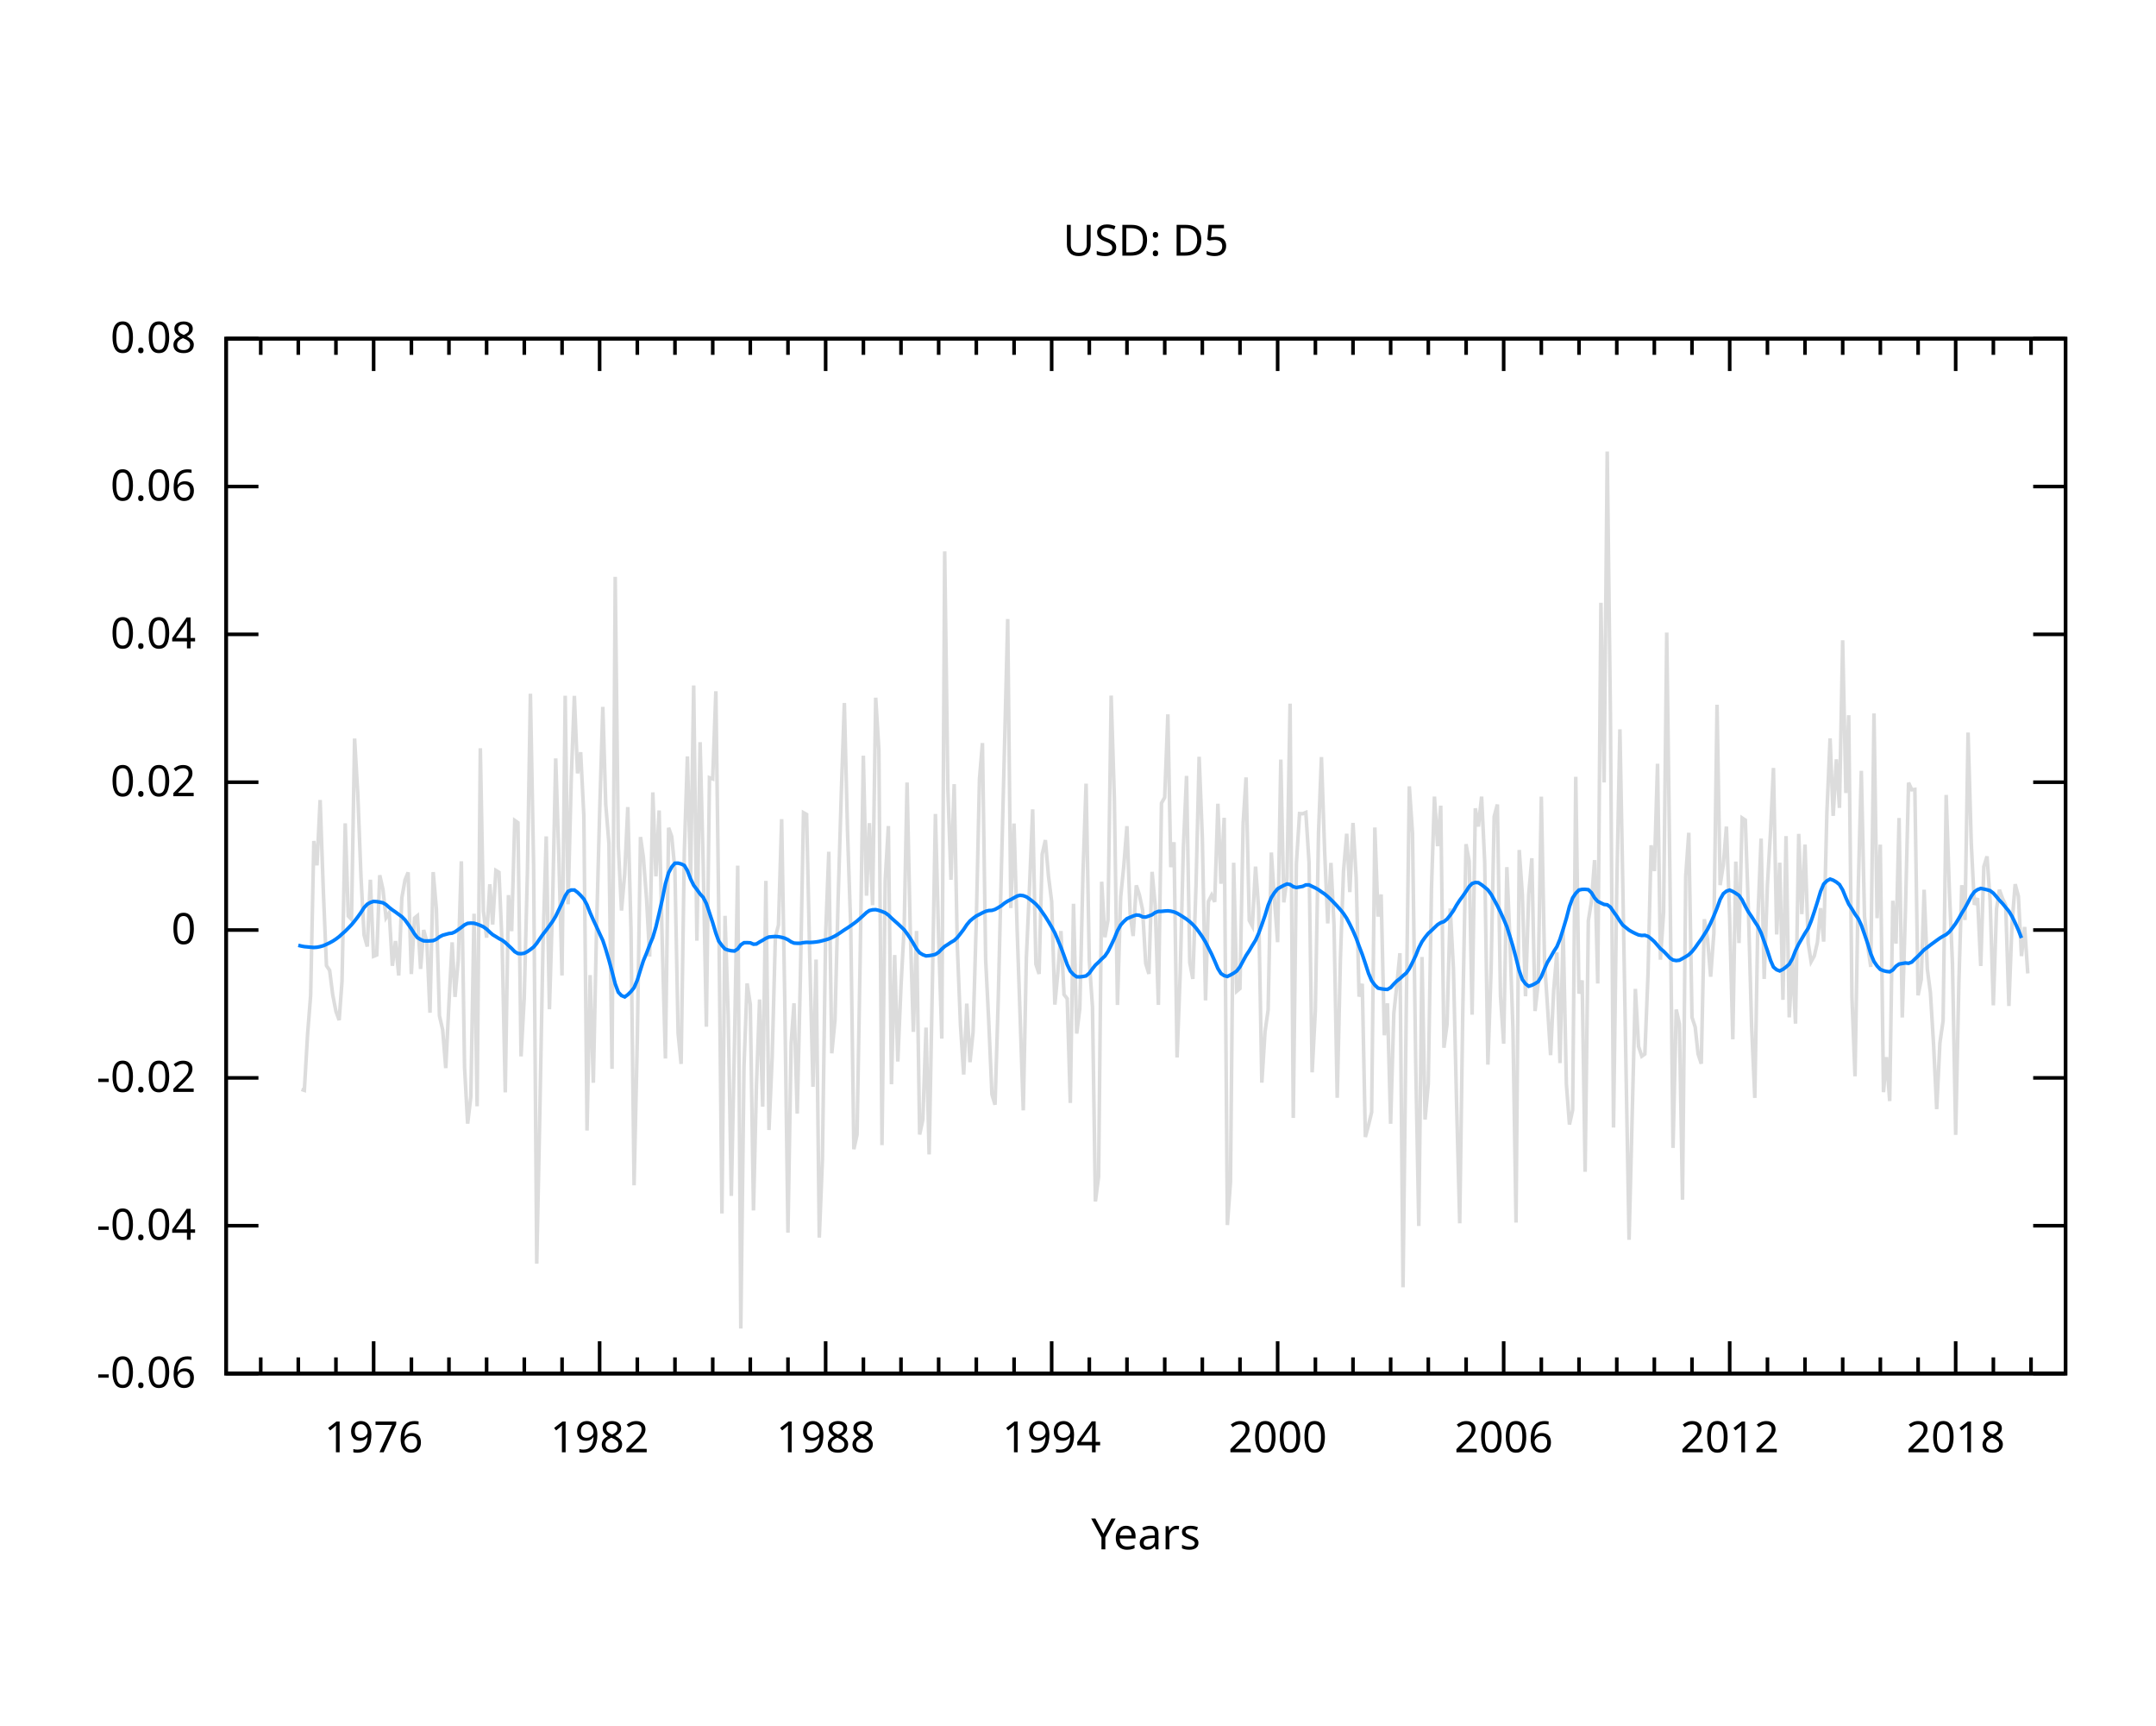
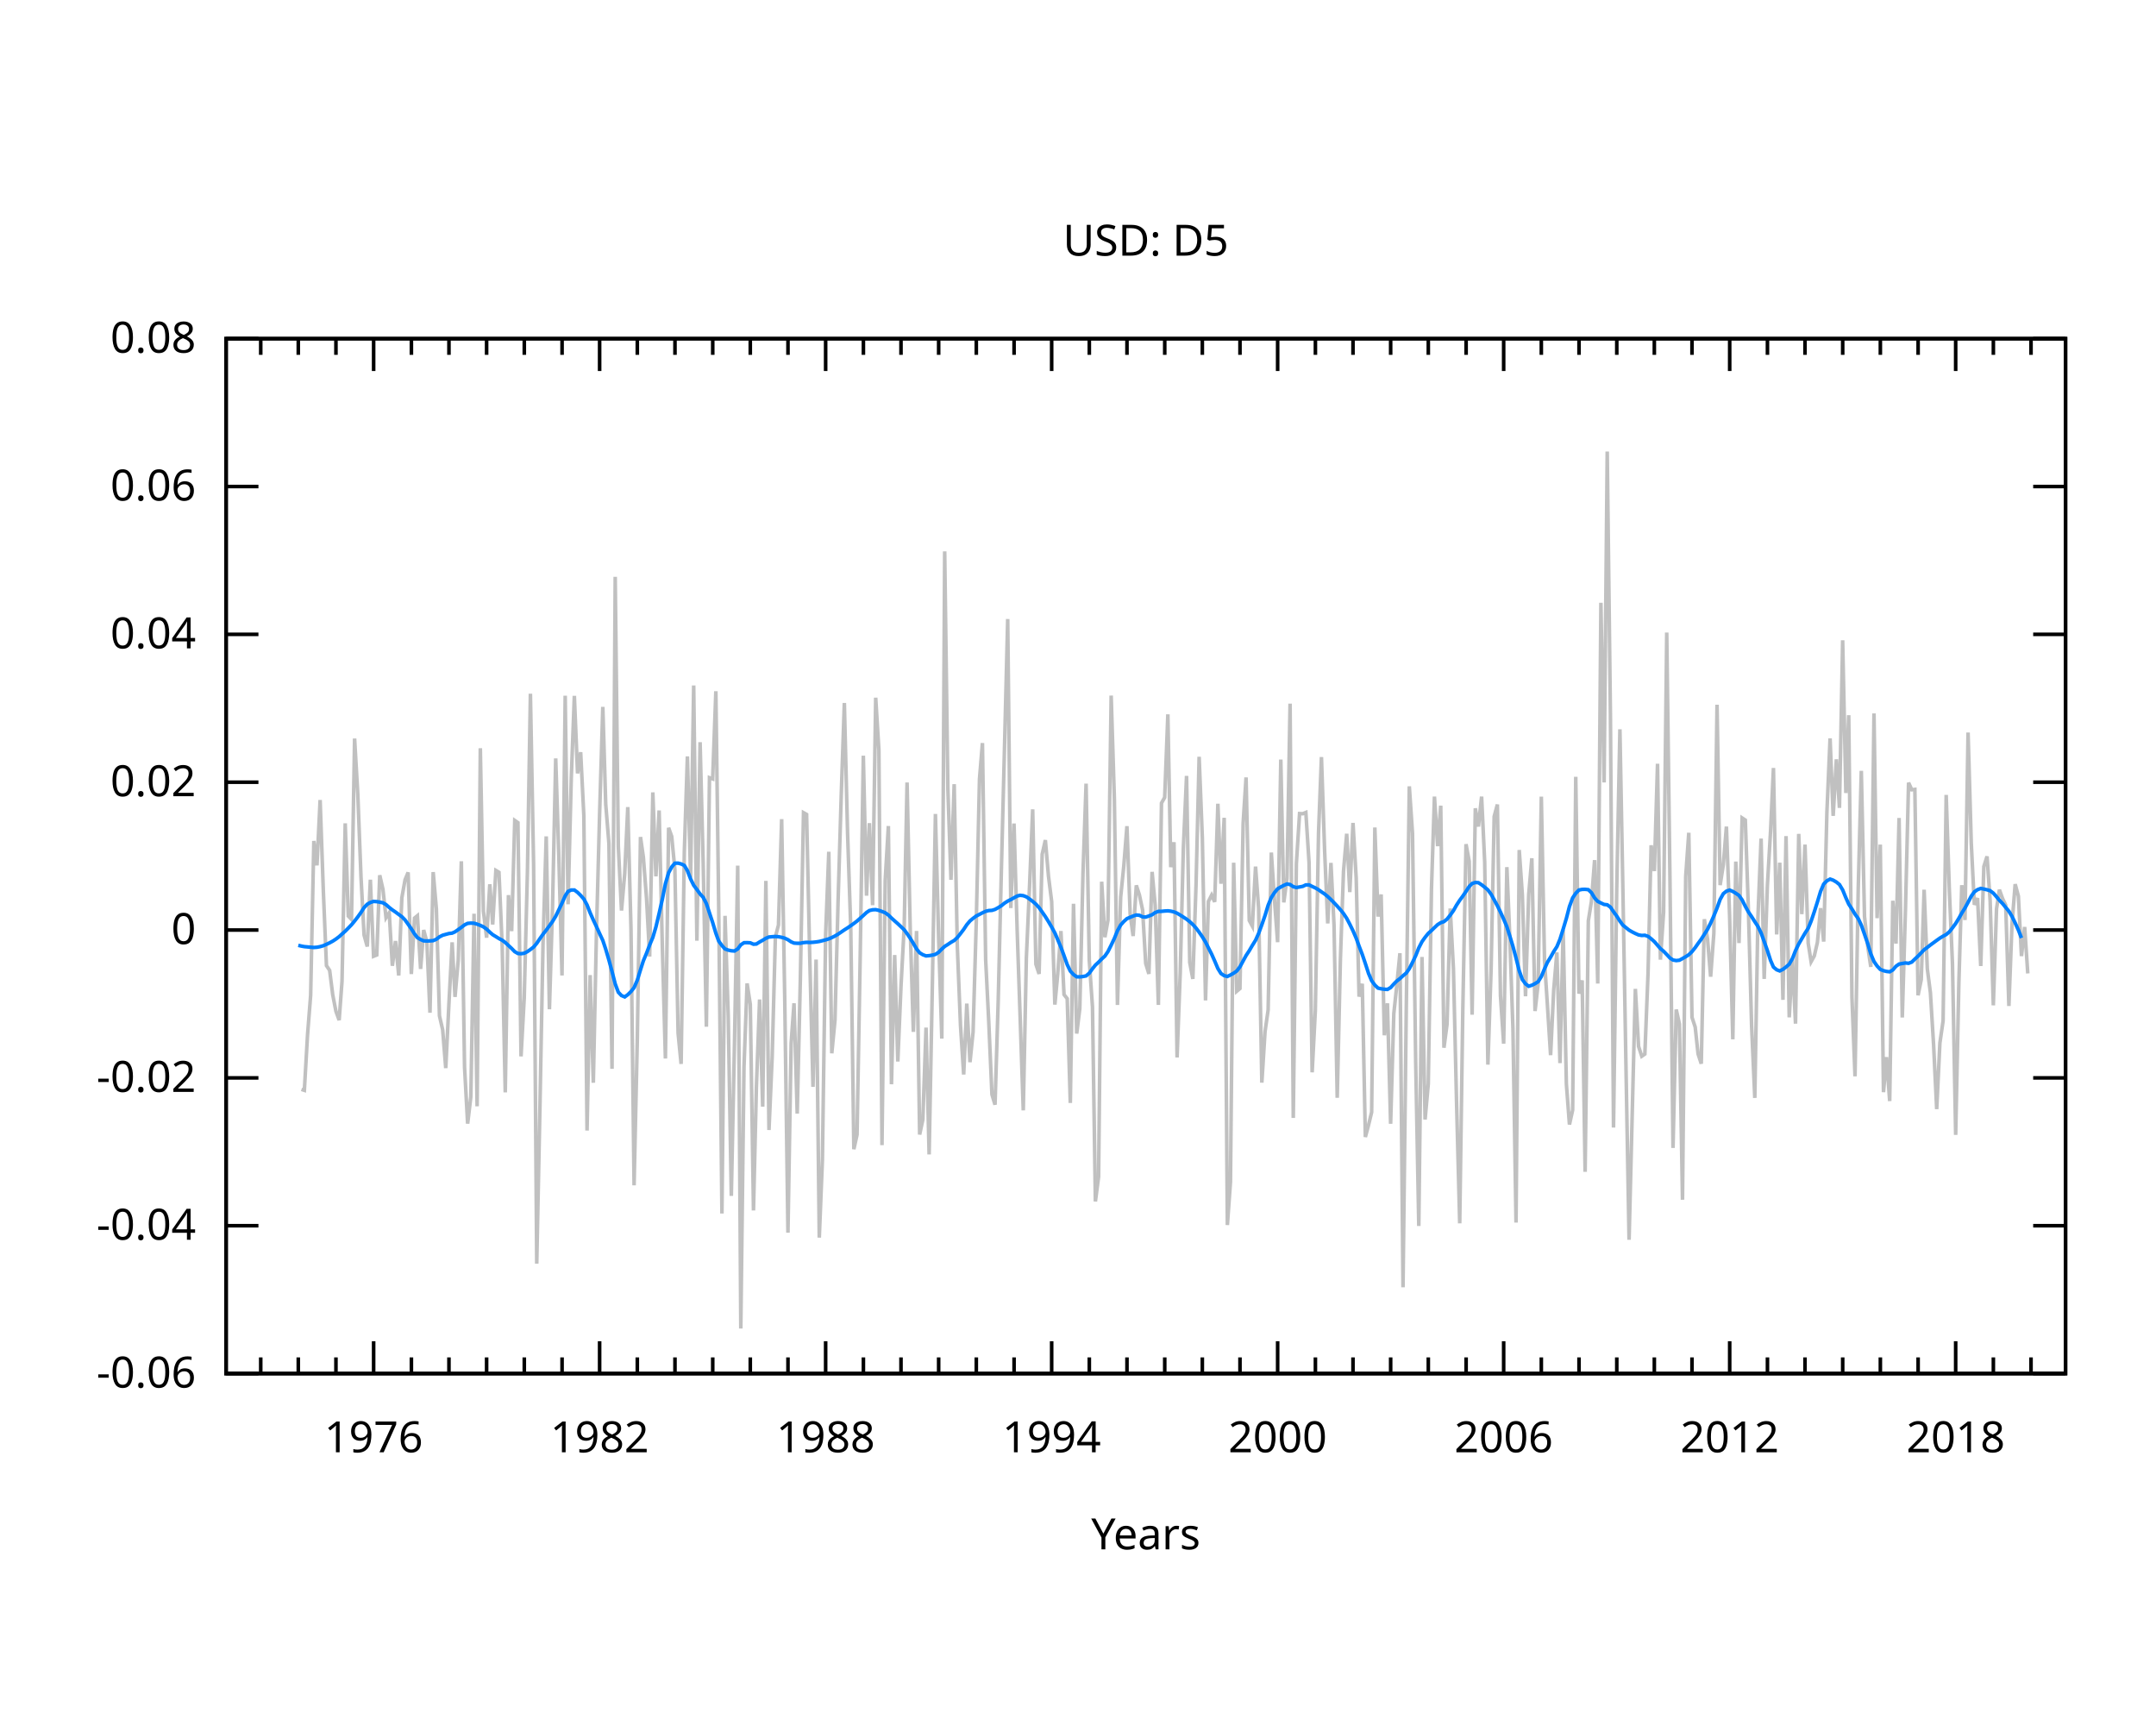
<svg xmlns="http://www.w3.org/2000/svg" xmlns:xlink="http://www.w3.org/1999/xlink" width="600" height="480" viewBox="0 0 600 480">
  <g id="gnuplot_canvas">
    <rect x="0" y="0" width="600" height="480" fill="none" />
    <defs>
      <circle id="gpDot" r="0.5" stroke-width="0.5" stroke="currentColor" />
      <path id="gpPt0" stroke-width="0.222" stroke="currentColor" d="M-1,0 h2 M0,-1 v2" />
      <path id="gpPt1" stroke-width="0.222" stroke="currentColor" d="M-1,-1 L1,1 M1,-1 L-1,1" />
      <path id="gpPt2" stroke-width="0.222" stroke="currentColor" d="M-1,0 L1,0 M0,-1 L0,1 M-1,-1 L1,1 M-1,1 L1,-1" />
      <rect id="gpPt3" stroke-width="0.222" stroke="currentColor" x="-1" y="-1" width="2" height="2" />
      <rect id="gpPt4" stroke-width="0.222" stroke="currentColor" fill="currentColor" x="-1" y="-1" width="2" height="2" />
      <circle id="gpPt5" stroke-width="0.222" stroke="currentColor" cx="0" cy="0" r="1" />
      <use xlink:href="#gpPt5" id="gpPt6" fill="currentColor" stroke="none" />
      <path id="gpPt7" stroke-width="0.222" stroke="currentColor" d="M0,-1.33 L-1.33,0.67 L1.33,0.67 z" />
      <use xlink:href="#gpPt7" id="gpPt8" fill="currentColor" stroke="none" />
      <use xlink:href="#gpPt7" id="gpPt9" stroke="currentColor" transform="rotate(180)" />
      <use xlink:href="#gpPt9" id="gpPt10" fill="currentColor" stroke="none" />
      <use xlink:href="#gpPt3" id="gpPt11" stroke="currentColor" transform="rotate(45)" />
      <use xlink:href="#gpPt11" id="gpPt12" fill="currentColor" stroke="none" />
      <path id="gpPt13" stroke-width="0.222" stroke="currentColor" d="M0,1.330 L1.265,0.411 L0.782,-1.067 L-0.782,-1.076 L-1.265,0.411 z" />
      <use xlink:href="#gpPt13" id="gpPt14" fill="currentColor" stroke="none" />
      <filter id="textbox" filterUnits="objectBoundingBox" x="0" y="0" height="1" width="1">
        <feFlood flood-color="white" flood-opacity="1" result="bgnd" />
        <feComposite in="SourceGraphic" in2="bgnd" operator="atop" />
      </filter>
      <filter id="greybox" filterUnits="objectBoundingBox" x="0" y="0" height="1" width="1">
        <feFlood flood-color="lightgrey" flood-opacity="1" result="grey" />
        <feComposite in="SourceGraphic" in2="grey" operator="atop" />
      </filter>
    </defs>
    <g fill="none" color="white" stroke="currentColor" stroke-width="1.00" stroke-linecap="butt" stroke-linejoin="miter">
</g>
    <g fill="none" color="black" stroke="currentColor" stroke-width="1.00" stroke-linecap="butt" stroke-linejoin="miter">
      <path stroke="black" d="M62.92,382.18 L71.92,382.18 M574.82,382.18 L565.82,382.18  " />
      <g transform="translate(54.53,386.08)" stroke="none" fill="black" font-family="cmr10" font-size="12.00" text-anchor="end">
        <text>
          <tspan font-family="cmr10">-0.06</tspan>
        </text>
      </g>
    </g>
    <g fill="none" color="black" stroke="currentColor" stroke-width="1.00" stroke-linecap="butt" stroke-linejoin="miter">
      <path stroke="black" d="M62.92,341.04 L71.92,341.04 M574.82,341.04 L565.82,341.04  " />
      <g transform="translate(54.53,344.94)" stroke="none" fill="black" font-family="cmr10" font-size="12.00" text-anchor="end">
        <text>
          <tspan font-family="cmr10">-0.04</tspan>
        </text>
      </g>
    </g>
    <g fill="none" color="black" stroke="currentColor" stroke-width="1.00" stroke-linecap="butt" stroke-linejoin="miter">
      <path stroke="black" d="M62.92,299.91 L71.92,299.91 M574.82,299.91 L565.82,299.91  " />
      <g transform="translate(54.53,303.81)" stroke="none" fill="black" font-family="cmr10" font-size="12.00" text-anchor="end">
        <text>
          <tspan font-family="cmr10">-0.02</tspan>
        </text>
      </g>
    </g>
    <g fill="none" color="black" stroke="currentColor" stroke-width="1.00" stroke-linecap="butt" stroke-linejoin="miter">
      <path stroke="black" d="M62.92,258.77 L71.92,258.77 M574.82,258.77 L565.82,258.77  " />
      <g transform="translate(54.53,262.67)" stroke="none" fill="black" font-family="cmr10" font-size="12.00" text-anchor="end">
        <text>
          <tspan font-family="cmr10"> 0</tspan>
        </text>
      </g>
    </g>
    <g fill="none" color="black" stroke="currentColor" stroke-width="1.00" stroke-linecap="butt" stroke-linejoin="miter">
      <path stroke="black" d="M62.92,217.64 L71.92,217.64 M574.82,217.64 L565.82,217.64  " />
      <g transform="translate(54.53,221.54)" stroke="none" fill="black" font-family="cmr10" font-size="12.00" text-anchor="end">
        <text>
          <tspan font-family="cmr10"> 0.02</tspan>
        </text>
      </g>
    </g>
    <g fill="none" color="black" stroke="currentColor" stroke-width="1.00" stroke-linecap="butt" stroke-linejoin="miter">
      <path stroke="black" d="M62.92,176.50 L71.92,176.50 M574.82,176.50 L565.82,176.50  " />
      <g transform="translate(54.53,180.40)" stroke="none" fill="black" font-family="cmr10" font-size="12.00" text-anchor="end">
        <text>
          <tspan font-family="cmr10"> 0.04</tspan>
        </text>
      </g>
    </g>
    <g fill="none" color="black" stroke="currentColor" stroke-width="1.00" stroke-linecap="butt" stroke-linejoin="miter">
      <path stroke="black" d="M62.92,135.37 L71.92,135.37 M574.82,135.37 L565.82,135.37  " />
      <g transform="translate(54.53,139.27)" stroke="none" fill="black" font-family="cmr10" font-size="12.00" text-anchor="end">
        <text>
          <tspan font-family="cmr10"> 0.06</tspan>
        </text>
      </g>
    </g>
    <g fill="none" color="black" stroke="currentColor" stroke-width="1.00" stroke-linecap="butt" stroke-linejoin="miter">
      <path stroke="black" d="M62.92,94.23 L71.92,94.23 M574.82,94.23 L565.82,94.23  " />
      <g transform="translate(54.53,98.13)" stroke="none" fill="black" font-family="cmr10" font-size="12.00" text-anchor="end">
        <text>
          <tspan font-family="cmr10"> 0.08</tspan>
        </text>
      </g>
    </g>
    <g fill="none" color="black" stroke="currentColor" stroke-width="1.00" stroke-linecap="butt" stroke-linejoin="miter">
      <path stroke="black" d="M72.56,382.18 L72.56,377.68 M72.56,94.23 L72.56,98.73 M83.01,382.18 L83.01,377.68 M83.01,94.23 L83.01,98.73   M93.49,382.18 L93.49,377.68 M93.49,94.23 L93.49,98.73 M103.98,382.18 L103.98,373.18 M103.98,94.23 L103.98,103.23    " />
      <g transform="translate(103.98,404.08)" stroke="none" fill="black" font-family="cmr10" font-size="12.00" text-anchor="middle">
        <text>
          <tspan font-family="cmr10">1976</tspan>
        </text>
      </g>
    </g>
    <g fill="none" color="black" stroke="currentColor" stroke-width="1.00" stroke-linecap="butt" stroke-linejoin="miter">
      <path stroke="black" d="M114.49,382.18 L114.49,377.68 M114.49,94.23 L114.49,98.73 M124.94,382.18 L124.94,377.68 M124.94,94.23 L124.94,98.73   M135.42,382.18 L135.42,377.68 M135.42,94.23 L135.42,98.73 M145.91,382.18 L145.91,377.68 M145.91,94.23 L145.91,98.73   M156.42,382.18 L156.42,377.68 M156.42,94.23 L156.42,98.73 M166.87,382.18 L166.87,373.18 M166.87,94.23 L166.87,103.23    " />
      <g transform="translate(166.87,404.08)" stroke="none" fill="black" font-family="cmr10" font-size="12.00" text-anchor="middle">
        <text>
          <tspan font-family="cmr10">1982</tspan>
        </text>
      </g>
    </g>
    <g fill="none" color="black" stroke="currentColor" stroke-width="1.00" stroke-linecap="butt" stroke-linejoin="miter">
      <path stroke="black" d="M177.36,382.18 L177.36,377.68 M177.36,94.23 L177.36,98.73 M187.84,382.18 L187.84,377.68 M187.84,94.23 L187.84,98.73   M198.35,382.18 L198.35,377.68 M198.35,94.23 L198.35,98.73 M208.80,382.18 L208.80,377.68 M208.80,94.23 L208.80,98.73   M219.29,382.18 L219.29,377.68 M219.29,94.23 L219.29,98.73 M229.77,382.18 L229.77,373.18 M229.77,94.23 L229.77,103.23    " />
      <g transform="translate(229.77,404.08)" stroke="none" fill="black" font-family="cmr10" font-size="12.00" text-anchor="middle">
        <text>
          <tspan font-family="cmr10">1988</tspan>
        </text>
      </g>
    </g>
    <g fill="none" color="black" stroke="currentColor" stroke-width="1.00" stroke-linecap="butt" stroke-linejoin="miter">
      <path stroke="black" d="M240.28,382.18 L240.28,377.68 M240.28,94.23 L240.28,98.73 M250.74,382.18 L250.74,377.68 M250.74,94.23 L250.74,98.73   M261.22,382.18 L261.22,377.68 M261.22,94.23 L261.22,98.73 M271.70,382.18 L271.70,377.68 M271.70,94.23 L271.70,98.73   M282.21,382.18 L282.21,377.68 M282.21,94.23 L282.21,98.73 M292.67,382.18 L292.67,373.18 M292.67,94.23 L292.67,103.23    " />
      <g transform="translate(292.67,404.08)" stroke="none" fill="black" font-family="cmr10" font-size="12.00" text-anchor="middle">
        <text>
          <tspan font-family="cmr10">1994</tspan>
        </text>
      </g>
    </g>
    <g fill="none" color="black" stroke="currentColor" stroke-width="1.00" stroke-linecap="butt" stroke-linejoin="miter">
      <path stroke="black" d="M303.15,382.18 L303.15,377.68 M303.15,94.23 L303.15,98.73 M313.63,382.18 L313.63,377.68 M313.63,94.23 L313.63,98.73   M324.14,382.18 L324.14,377.68 M324.14,94.23 L324.14,98.73 M334.60,382.18 L334.60,377.68 M334.60,94.23 L334.60,98.73   M345.08,382.18 L345.08,377.68 M345.08,94.23 L345.08,98.73 M355.56,382.18 L355.56,373.18 M355.56,94.23 L355.56,103.23    " />
      <g transform="translate(355.56,404.08)" stroke="none" fill="black" font-family="cmr10" font-size="12.00" text-anchor="middle">
        <text>
          <tspan font-family="cmr10">2000</tspan>
        </text>
      </g>
    </g>
    <g fill="none" color="black" stroke="currentColor" stroke-width="1.00" stroke-linecap="butt" stroke-linejoin="miter">
      <path stroke="black" d="M366.07,382.18 L366.07,377.68 M366.07,94.23 L366.07,98.73 M376.53,382.18 L376.53,377.68 M376.53,94.23 L376.53,98.73   M387.01,382.18 L387.01,377.68 M387.01,94.23 L387.01,98.73 M397.49,382.18 L397.49,377.68 M397.49,94.23 L397.49,98.73   M408.01,382.18 L408.01,377.68 M408.01,94.23 L408.01,98.73 M418.46,382.18 L418.46,373.18 M418.46,94.23 L418.46,103.23    " />
      <g transform="translate(418.46,404.08)" stroke="none" fill="black" font-family="cmr10" font-size="12.00" text-anchor="middle">
        <text>
          <tspan font-family="cmr10">2006</tspan>
        </text>
      </g>
    </g>
    <g fill="none" color="black" stroke="currentColor" stroke-width="1.00" stroke-linecap="butt" stroke-linejoin="miter">
      <path stroke="black" d="M428.94,382.18 L428.94,377.68 M428.94,94.23 L428.94,98.73 M439.43,382.18 L439.43,377.68 M439.43,94.23 L439.43,98.73   M449.94,382.18 L449.94,377.68 M449.94,94.23 L449.94,98.73 M460.39,382.18 L460.39,377.68 M460.39,94.23 L460.39,98.73   M470.87,382.18 L470.87,377.68 M470.87,94.23 L470.87,98.73 M481.36,382.18 L481.36,373.18 M481.36,94.23 L481.36,103.23    " />
      <g transform="translate(481.36,404.08)" stroke="none" fill="black" font-family="cmr10" font-size="12.00" text-anchor="middle">
        <text>
          <tspan font-family="cmr10">2012</tspan>
        </text>
      </g>
    </g>
    <g fill="none" color="black" stroke="currentColor" stroke-width="1.00" stroke-linecap="butt" stroke-linejoin="miter">
      <path stroke="black" d="M491.87,382.18 L491.87,377.68 M491.87,94.23 L491.87,98.73 M502.32,382.18 L502.32,377.68 M502.32,94.23 L502.32,98.73   M512.81,382.18 L512.81,377.68 M512.81,94.23 L512.81,98.73 M523.29,382.18 L523.29,377.68 M523.29,94.23 L523.29,98.73   M533.80,382.18 L533.80,377.68 M533.80,94.23 L533.80,98.73 M544.25,382.18 L544.25,373.18 M544.25,94.23 L544.25,103.23    " />
      <g transform="translate(544.25,404.08)" stroke="none" fill="black" font-family="cmr10" font-size="12.00" text-anchor="middle">
        <text>
          <tspan font-family="cmr10">2018</tspan>
        </text>
      </g>
    </g>
    <g fill="none" color="black" stroke="currentColor" stroke-width="1.00" stroke-linecap="butt" stroke-linejoin="miter">
      <path stroke="black" d="M554.74,382.18 L554.74,377.68 M554.74,94.23 L554.74,98.73 M565.22,382.18 L565.22,377.68 M565.22,94.23 L565.22,98.73    " />
    </g>
    <g fill="none" color="black" stroke="currentColor" stroke-width="1.00" stroke-linecap="butt" stroke-linejoin="miter">
      <path stroke="black" d="M62.92,94.23 L62.92,382.18 L574.82,382.18 L574.82,94.23 L62.92,94.23 Z  " />
    </g>
    <g fill="none" color="black" stroke="currentColor" stroke-width="1.00" stroke-linecap="butt" stroke-linejoin="miter">
      <g transform="translate(318.87,431.08)" stroke="none" fill="black" font-family="cmr10" font-size="12.00" text-anchor="middle">
        <text>
          <tspan font-family="cmr10">Years</tspan>
        </text>
      </g>
    </g>
    <g fill="none" color="black" stroke="currentColor" stroke-width="1.00" stroke-linecap="butt" stroke-linejoin="miter">
</g>
    <g id="gnuplot_plot_1">
      <g fill="none" color="black" stroke="currentColor" stroke-width="1.00" stroke-linecap="butt" stroke-linejoin="miter">
-         <path stroke="rgb(220, 220, 220)" d="M83.90,303.11 L84.70,303.37 L85.59,287.86 L86.45,276.96 L87.34,233.99 L88.21,240.78 L89.09,222.60 L89.98,247.88   L90.85,268.67 L91.74,270.00 L92.60,276.82 L93.49,281.38 L94.38,283.84 L95.18,273.06 L96.07,229.08 L96.93,254.88   L97.82,255.80 L98.68,205.49 L99.57,220.92 L100.46,243.97 L101.32,260.18 L102.21,263.36 L103.07,244.78 L103.96,266.07   L104.85,265.71 L105.68,243.52 L106.57,247.44 L107.43,255.33 L108.32,253.97 L109.19,268.72 L110.07,261.83 L110.96,271.42   L111.83,249.80 L112.72,244.81 L113.58,242.74 L114.47,271.02 L115.36,255.45 L116.16,254.79 L117.05,269.60 L117.91,258.76   L118.80,262.11 L119.66,281.78 L120.55,242.65 L121.44,252.86 L122.30,282.64 L123.19,286.52 L124.05,297.19 L124.94,279.18   L125.83,262.19 L126.63,277.38 L127.52,267.18 L128.39,239.64 L129.28,296.91 L130.14,312.64 L131.03,305.16 L131.92,254.24   L132.78,307.81 L133.67,208.19 L134.53,253.52 L135.42,260.90 L136.31,246.04 L137.11,257.23 L138.00,242.19 L138.86,242.71   L139.75,262.98 L140.61,303.95 L141.50,249.06 L142.39,259.08 L143.25,228.28 L144.14,228.90 L145.00,293.93 L145.89,277.65   L146.78,242.48 L147.61,193.02 L148.50,240.62 L149.37,351.59 L150.26,308.11 L151.12,262.57 L152.01,232.71 L152.90,280.81   L153.76,252.44 L154.65,211.02 L155.51,237.95 L156.40,271.41 L157.29,193.57 L158.09,251.61 L158.98,216.57 L159.84,193.62   L160.73,215.19 L161.59,209.29 L162.48,226.94 L163.37,314.56 L164.23,271.31 L165.12,301.26 L165.98,259.80 L166.87,226.27   L167.76,196.68 L168.57,223.78 L169.46,234.70 L170.32,297.39 L171.21,160.50 L172.07,235.42 L172.96,253.35 L173.85,243.12   L174.71,224.56 L175.60,258.55 L176.46,329.80 L177.35,289.63 L178.24,232.89 L179.04,238.47 L179.93,250.05 L180.79,266.14   L181.68,220.47 L182.54,243.83 L183.43,225.50 L184.32,263.22 L185.18,294.52 L186.07,230.32 L186.93,232.74 L187.82,242.01   L188.71,287.48 L189.55,296.02 L190.44,237.09 L191.30,210.46 L192.19,244.22 L193.05,190.72 L193.94,261.73 L194.83,206.51   L195.69,240.24 L196.58,285.67 L197.44,216.39 L198.33,216.72 L199.22,192.33 L200.02,253.39 L200.91,337.64 L201.77,254.82   L202.66,282.69 L203.52,332.75 L204.41,289.81 L205.30,240.86 L206.16,369.64 L207.05,296.84 L207.91,273.63 L208.80,279.46   L209.69,336.79 L210.50,302.49 L211.39,278.10 L212.25,307.91 L213.14,245.09 L214.00,314.41 L214.89,294.13 L215.78,260.69   L216.64,257.39 L217.53,227.92 L218.39,278.01 L219.28,342.98 L220.17,290.28 L220.97,279.15 L221.86,309.85 L222.72,272.89   L223.61,226.12 L224.47,226.61 L225.36,266.80 L226.25,302.40 L227.11,266.99 L228.00,344.35 L228.87,322.76 L229.76,260.16   L230.65,236.99 L231.48,293.07 L232.37,283.86 L233.23,250.77 L234.12,220.98 L234.98,195.60 L235.87,231.75 L236.76,258.11   L237.62,319.75 L238.51,315.70 L239.37,267.18 L240.26,210.26 L241.15,249.22 L241.95,229.02 L242.84,251.86 L243.70,194.13   L244.59,208.70 L245.45,318.62 L246.34,244.97 L247.23,229.84 L248.09,301.68 L248.98,265.73 L249.85,295.36 L250.74,274.40   L251.63,257.84 L252.43,217.72 L253.32,258.88 L254.18,287.11 L255.07,259.04 L255.93,315.67 L256.82,311.52 L257.71,285.92   L258.57,321.21 L259.46,274.58 L260.32,226.48 L261.21,260.84 L262.10,288.98 L262.90,153.42 L263.79,219.64 L264.65,244.80   L265.54,218.19 L266.41,263.19 L267.30,285.35 L268.19,298.97 L269.05,279.24 L269.94,295.54 L270.80,287.17 L271.69,256.49   L272.58,216.78 L273.41,206.75 L274.30,266.98 L275.16,284.23 L276.05,304.52 L276.91,307.37 L277.80,278.26 L278.69,241.56   L279.55,207.80 L280.44,172.24 L281.30,252.66 L282.19,229.14 L283.08,259.14 L283.88,282.45 L284.77,308.94 L285.63,266.45   L286.52,246.39 L287.39,225.19 L288.28,268.27 L289.17,270.98 L290.03,237.69 L290.92,233.75 L291.78,243.75 L292.67,250.83   L293.56,279.52 L294.36,270.98 L295.25,259.05 L296.11,276.73 L297.00,277.86 L297.86,306.88 L298.75,251.46 L299.64,287.58   L300.50,280.63 L301.39,242.87 L302.25,218.04 L303.14,267.25 L304.03,280.16 L304.84,334.29 L305.73,327.41 L306.59,245.32   L307.48,260.77 L308.34,256.04 L309.23,193.54 L310.12,222.18 L310.98,279.62 L311.87,249.63 L312.73,241.08 L313.62,229.87   L314.51,254.25 L315.34,260.44 L316.23,246.34 L317.09,249.01 L317.98,253.21 L318.84,268.07 L319.73,270.97 L320.62,242.59   L321.48,251.88 L322.37,279.60 L323.23,223.46 L324.12,221.88 L325.01,198.76 L325.82,241.28 L326.71,234.34 L327.57,294.22   L328.46,270.37 L329.32,235.94 L330.21,215.89 L331.10,267.80 L331.96,272.37 L332.85,246.19 L333.71,210.56 L334.60,233.03   L335.49,278.35 L336.29,250.83 L337.18,249.07 L338.04,250.94 L338.93,223.64 L339.79,245.89 L340.68,227.54 L341.57,340.85   L342.43,328.86 L343.32,240.04 L344.18,275.80 L345.07,275.05 L345.96,229.03 L346.77,216.31 L347.66,256.10 L348.52,257.69   L349.41,241.12 L350.27,252.74 L351.16,301.23 L352.05,287.04 L352.91,281.03 L353.80,237.21 L354.66,250.09 L355.55,262.15   L356.44,211.34 L357.27,251.08 L358.16,244.37 L359.02,195.78 L359.91,311.05 L360.77,240.31 L361.66,226.37 L362.55,226.41   L363.41,226.06 L364.30,240.01 L365.16,298.36 L366.05,281.17 L366.94,231.59 L367.75,210.65 L368.64,236.89 L369.50,256.93   L370.39,240.09 L371.25,257.35 L372.14,305.44 L373.03,266.66 L373.89,242.38 L374.78,231.98 L375.64,248.21 L376.53,228.97   L377.42,244.28 L378.22,277.30 L379.11,273.72 L379.97,316.36 L380.86,313.02 L381.72,309.44 L382.61,230.24 L383.50,255.03   L384.36,248.87 L385.25,288.05 L386.11,279.16 L387.00,312.68 L387.89,281.99 L388.70,274.33 L389.59,265.22 L390.45,358.17   L391.34,282.13 L392.20,218.79 L393.09,231.84 L393.98,295.60 L394.84,341.11 L395.73,266.27 L396.59,311.49 L397.48,301.57   L398.37,247.27 L399.20,221.64 L400.09,235.44 L400.95,224.17 L401.84,291.52 L402.70,284.98 L403.59,252.78 L404.48,269.51   L405.34,306.30 L406.23,340.38 L407.09,280.91 L407.98,234.88 L408.87,239.65 L409.68,282.33 L410.57,224.90 L411.43,229.97   L412.32,221.65 L413.18,239.80 L414.07,296.22 L414.96,269.77 L415.82,227.18 L416.71,223.84 L417.57,277.05 L418.46,290.38   L419.35,241.27 L420.15,260.24 L421.04,286.20 L421.90,340.17 L422.79,236.50 L423.66,249.00 L424.54,277.20 L425.43,248.88   L426.30,238.80 L427.19,281.31 L428.05,273.77 L428.94,221.65 L429.83,267.34 L430.63,279.59 L431.52,293.58 L432.38,275.52   L433.27,265.00 L434.13,295.80 L435.02,258.74 L435.91,301.60 L436.77,312.88 L437.66,308.85 L438.52,216.14 L439.41,276.46   L440.30,272.78 L441.13,326.04 L442.02,256.22 L442.88,250.84 L443.77,239.32 L444.64,273.66 L445.52,167.72 L446.41,217.70   L447.28,125.63 L448.17,198.81 L449.03,313.73 L449.92,247.66 L450.81,202.92 L451.61,245.83 L452.50,296.88 L453.36,344.95   L454.25,309.36 L455.11,275.15 L456.00,291.14 L456.89,293.88 L457.75,293.28 L458.64,270.78 L459.50,235.19 L460.39,242.37   L461.28,212.51 L462.08,267.01 L462.97,253.79 L463.84,176.00 L464.73,243.97 L465.59,319.40 L466.48,280.89 L467.37,284.93   L468.23,333.81 L469.12,243.85 L469.98,231.71 L470.87,283.06 L471.76,285.76 L472.56,293.23 L473.45,295.96 L474.31,255.76   L475.20,261.31 L476.06,271.75 L476.95,259.73 L477.84,196.09 L478.70,246.27 L479.59,240.59 L480.45,229.99 L481.34,254.90   L482.23,289.17 L483.06,239.73 L483.95,262.40 L484.82,227.59 L485.71,228.18 L486.57,253.27 L487.46,285.43 L488.35,305.48   L489.21,255.39 L490.10,233.33 L490.96,272.37 L491.85,246.38 L492.74,231.15 L493.54,213.68 L494.43,260.00 L495.29,240.03   L496.18,278.19 L497.04,232.64 L497.93,283.07 L498.82,266.96 L499.68,284.82 L500.57,232.02 L501.43,254.34 L502.32,235.00   L503.21,262.45 L504.02,267.58 L504.91,265.97 L505.77,262.20 L506.66,252.69 L507.52,261.99 L508.41,226.09 L509.30,205.45   L510.16,227.00 L511.05,211.27 L511.91,224.78 L512.80,178.15 L513.69,220.65 L514.49,199.00 L515.38,277.41 L516.24,299.47   L517.13,247.40 L517.99,214.47 L518.88,255.00 L519.77,263.28 L520.63,269.03 L521.52,198.50 L522.38,255.47 L523.27,235.00   L524.16,303.88 L525.00,294.13 L525.89,306.36 L526.75,250.62 L527.64,262.54 L528.50,227.59 L529.39,283.11 L530.28,252.97   L531.14,217.78 L532.03,219.74 L532.89,219.64 L533.78,276.93 L534.67,272.55 L535.47,247.55 L536.36,269.58 L537.22,276.23   L538.11,290.80 L538.97,308.60 L539.86,290.17 L540.75,284.05 L541.61,221.18 L542.50,247.89 L543.36,268.21 L544.25,315.76   L545.14,273.34 L545.95,246.29 L546.84,255.98 L547.70,203.82 L548.59,234.61 L549.45,251.74 L550.34,249.89 L551.23,268.78   L552.09,241.11 L552.98,238.28 L553.84,250.58 L554.73,279.72 L555.62,252.87 L556.42,247.56 L557.31,250.04 L558.17,251.83   L559.06,279.90 L559.92,257.21 L560.81,246.01 L561.70,249.33 L562.56,266.02 L563.45,257.92 L564.32,270.85  " />
+         <path stroke="rgb(192, 192, 192)" d="M83.90,303.11 L84.70,303.37 L85.59,287.86 L86.45,276.96 L87.34,233.99 L88.21,240.78 L89.09,222.60 L89.98,247.88   L90.85,268.67 L91.74,270.00 L92.60,276.82 L93.49,281.38 L94.38,283.84 L95.18,273.06 L96.07,229.08 L96.93,254.88   L97.82,255.80 L98.68,205.49 L99.57,220.92 L100.46,243.97 L101.32,260.18 L102.21,263.36 L103.07,244.78 L103.96,266.07   L104.85,265.71 L105.68,243.52 L106.57,247.44 L107.43,255.33 L108.32,253.97 L109.19,268.72 L110.07,261.83 L110.96,271.42   L111.83,249.80 L112.72,244.81 L113.58,242.74 L114.47,271.02 L115.36,255.45 L116.16,254.79 L117.05,269.60 L117.91,258.76   L118.80,262.11 L119.66,281.78 L120.55,242.65 L121.44,252.86 L122.30,282.64 L123.19,286.52 L124.05,297.19 L124.94,279.18   L125.83,262.19 L126.63,277.38 L127.52,267.18 L128.39,239.64 L129.28,296.91 L130.14,312.64 L131.03,305.16 L131.92,254.24   L132.78,307.81 L133.67,208.19 L134.53,253.52 L135.42,260.90 L136.31,246.04 L137.11,257.23 L138.00,242.19 L138.86,242.71   L139.75,262.98 L140.61,303.95 L141.50,249.06 L142.39,259.08 L143.25,228.28 L144.14,228.90 L145.00,293.93 L145.89,277.65   L146.78,242.48 L147.61,193.02 L148.50,240.62 L149.37,351.59 L150.26,308.11 L151.12,262.57 L152.01,232.71 L152.90,280.81   L153.76,252.44 L154.65,211.02 L155.51,237.95 L156.40,271.41 L157.29,193.57 L158.09,251.61 L158.98,216.57 L159.84,193.62   L160.73,215.19 L161.59,209.29 L162.48,226.94 L163.37,314.56 L164.23,271.31 L165.12,301.26 L165.98,259.80 L166.87,226.27   L167.76,196.68 L168.57,223.78 L169.46,234.70 L170.32,297.39 L171.21,160.50 L172.07,235.42 L172.96,253.35 L173.85,243.12   L174.71,224.56 L175.60,258.55 L176.46,329.80 L177.35,289.63 L178.24,232.89 L179.04,238.47 L179.93,250.05 L180.79,266.14   L181.68,220.47 L182.54,243.83 L183.43,225.50 L184.32,263.22 L185.18,294.52 L186.07,230.32 L186.93,232.74 L187.82,242.01   L188.71,287.48 L189.55,296.02 L190.44,237.09 L191.30,210.46 L192.19,244.22 L193.05,190.72 L193.94,261.73 L194.83,206.51   L195.69,240.24 L196.58,285.67 L197.44,216.39 L198.33,216.72 L199.22,192.33 L200.02,253.39 L200.91,337.64 L201.77,254.82   L202.66,282.69 L203.52,332.75 L204.41,289.81 L205.30,240.86 L206.16,369.64 L207.05,296.84 L207.91,273.63 L208.80,279.46   L209.69,336.79 L210.50,302.49 L211.39,278.10 L212.25,307.91 L213.14,245.09 L214.00,314.41 L214.89,294.13 L215.78,260.69   L216.64,257.39 L217.53,227.92 L218.39,278.01 L219.28,342.98 L220.17,290.28 L220.97,279.15 L221.86,309.85 L222.72,272.89   L223.61,226.12 L224.47,226.61 L225.36,266.80 L226.25,302.40 L227.11,266.99 L228.00,344.35 L228.87,322.76 L229.76,260.16   L230.65,236.99 L231.48,293.07 L232.37,283.86 L233.23,250.77 L234.12,220.98 L234.98,195.60 L235.87,231.75 L236.76,258.11   L237.62,319.75 L238.51,315.70 L239.37,267.18 L240.26,210.26 L241.15,249.22 L241.95,229.02 L242.84,251.86 L243.70,194.13   L244.59,208.70 L245.45,318.62 L246.34,244.97 L247.23,229.84 L248.09,301.68 L248.98,265.73 L249.85,295.36 L250.74,274.40   L251.63,257.84 L252.43,217.72 L253.32,258.88 L254.18,287.11 L255.07,259.04 L255.93,315.67 L256.82,311.52 L257.71,285.92   L258.57,321.21 L259.46,274.58 L260.32,226.48 L261.21,260.84 L262.10,288.98 L262.90,153.42 L263.79,219.64 L264.65,244.80   L265.54,218.19 L266.41,263.19 L267.30,285.35 L268.19,298.97 L269.05,279.24 L269.94,295.54 L270.80,287.17 L271.69,256.49   L272.58,216.78 L273.41,206.75 L274.30,266.98 L275.16,284.23 L276.05,304.52 L276.91,307.37 L277.80,278.26 L278.69,241.56   L279.55,207.80 L280.44,172.24 L281.30,252.66 L282.19,229.14 L283.08,259.14 L283.88,282.45 L284.77,308.94 L285.63,266.45   L286.52,246.39 L287.39,225.19 L288.28,268.27 L289.17,270.98 L290.03,237.69 L290.92,233.75 L291.78,243.75 L292.67,250.83   L293.56,279.52 L294.36,270.98 L295.25,259.05 L296.11,276.73 L297.00,277.86 L297.86,306.88 L298.75,251.46 L299.64,287.58   L300.50,280.63 L301.39,242.87 L302.25,218.04 L303.14,267.25 L304.03,280.16 L304.84,334.29 L305.73,327.41 L306.59,245.32   L307.48,260.77 L308.34,256.04 L309.23,193.54 L310.12,222.18 L310.98,279.62 L311.87,249.63 L312.73,241.08 L313.62,229.87   L314.51,254.25 L315.34,260.44 L316.23,246.34 L317.09,249.01 L317.98,253.21 L318.84,268.07 L319.73,270.97 L320.62,242.59   L321.48,251.88 L322.37,279.60 L323.23,223.46 L324.12,221.88 L325.01,198.76 L325.82,241.28 L326.71,234.34 L327.57,294.22   L328.46,270.37 L329.32,235.94 L330.21,215.89 L331.10,267.80 L331.96,272.37 L332.85,246.19 L333.71,210.56 L334.60,233.03   L335.49,278.35 L336.29,250.83 L337.18,249.07 L338.04,250.94 L338.93,223.64 L339.79,245.89 L340.68,227.54 L341.57,340.85   L342.43,328.86 L343.32,240.04 L344.18,275.80 L345.07,275.05 L345.96,229.03 L346.77,216.31 L347.66,256.10 L348.52,257.69   L349.41,241.12 L350.27,252.74 L351.16,301.23 L352.05,287.04 L352.91,281.03 L353.80,237.21 L354.66,250.09 L355.55,262.15   L356.44,211.34 L357.27,251.08 L358.16,244.37 L359.02,195.78 L359.91,311.05 L360.77,240.31 L361.66,226.37 L362.55,226.41   L363.41,226.06 L364.30,240.01 L365.16,298.36 L366.05,281.17 L366.94,231.59 L367.75,210.65 L368.64,236.89 L369.50,256.93   L370.39,240.09 L371.25,257.35 L372.14,305.44 L373.03,266.66 L373.89,242.38 L374.78,231.98 L375.64,248.21 L376.53,228.97   L377.42,244.28 L378.22,277.30 L379.11,273.72 L379.97,316.36 L380.86,313.02 L381.72,309.44 L382.61,230.24 L383.50,255.03   L384.36,248.87 L385.25,288.05 L386.11,279.16 L387.00,312.68 L387.89,281.99 L388.70,274.33 L389.59,265.22 L390.45,358.17   L391.34,282.13 L392.20,218.79 L393.09,231.84 L393.98,295.60 L394.84,341.11 L395.73,266.27 L396.59,311.49 L397.48,301.57   L398.37,247.27 L399.20,221.64 L400.09,235.44 L400.95,224.17 L401.84,291.52 L402.70,284.98 L403.59,252.78 L404.48,269.51   L405.34,306.30 L406.23,340.38 L407.09,280.91 L407.98,234.88 L408.87,239.65 L409.68,282.33 L410.57,224.90 L411.43,229.97   L412.32,221.65 L413.18,239.80 L414.07,296.22 L414.96,269.77 L415.82,227.18 L416.71,223.84 L417.57,277.05 L418.46,290.38   L419.35,241.27 L420.15,260.24 L421.04,286.20 L421.90,340.17 L422.79,236.50 L423.66,249.00 L424.54,277.20 L425.43,248.88   L426.30,238.80 L427.19,281.31 L428.05,273.77 L428.94,221.65 L429.83,267.34 L430.63,279.59 L431.52,293.58 L432.38,275.52   L433.27,265.00 L434.13,295.80 L435.02,258.74 L435.91,301.60 L436.77,312.88 L437.66,308.85 L438.52,216.14 L439.41,276.46   L440.30,272.78 L441.13,326.04 L442.02,256.22 L442.88,250.84 L443.77,239.32 L444.64,273.66 L445.52,167.72 L446.41,217.70   L447.28,125.63 L448.17,198.81 L449.03,313.73 L449.92,247.66 L450.81,202.92 L451.61,245.83 L452.50,296.88 L453.36,344.95   L454.25,309.36 L455.11,275.15 L456.00,291.14 L456.89,293.88 L457.75,293.28 L458.64,270.78 L459.50,235.19 L460.39,242.37   L461.28,212.51 L462.08,267.01 L462.97,253.79 L463.84,176.00 L464.73,243.97 L465.59,319.40 L466.48,280.89 L467.37,284.93   L468.23,333.81 L469.12,243.85 L469.98,231.71 L470.87,283.06 L471.76,285.76 L472.56,293.23 L473.45,295.96 L474.31,255.76   L475.20,261.31 L476.06,271.75 L476.95,259.73 L477.84,196.09 L478.70,246.27 L479.59,240.59 L480.45,229.99 L481.34,254.90   L482.23,289.17 L483.06,239.73 L483.95,262.40 L484.82,227.59 L485.71,228.18 L486.57,253.27 L487.46,285.43 L488.35,305.48   L489.21,255.39 L490.10,233.33 L490.96,272.37 L491.85,246.38 L492.74,231.15 L493.54,213.68 L494.43,260.00 L495.29,240.03   L496.18,278.19 L497.04,232.64 L497.93,283.07 L498.82,266.96 L499.68,284.82 L500.57,232.02 L501.43,254.34 L502.32,235.00   L503.21,262.45 L504.02,267.58 L504.91,265.97 L505.77,262.20 L506.66,252.69 L507.52,261.99 L508.41,226.09 L509.30,205.45   L510.16,227.00 L511.05,211.27 L511.91,224.78 L512.80,178.15 L513.69,220.65 L514.49,199.00 L515.38,277.41 L516.24,299.47   L517.13,247.40 L517.99,214.47 L518.88,255.00 L519.77,263.28 L520.63,269.03 L521.52,198.50 L522.38,255.47 L523.27,235.00   L524.16,303.88 L525.00,294.13 L525.89,306.36 L526.75,250.62 L527.64,262.54 L528.50,227.59 L529.39,283.11 L530.28,252.97   L531.14,217.78 L532.03,219.74 L532.89,219.64 L533.78,276.93 L534.67,272.55 L535.47,247.55 L536.36,269.58 L537.22,276.23   L538.11,290.80 L538.97,308.60 L539.86,290.17 L540.75,284.05 L541.61,221.18 L542.50,247.89 L543.36,268.21 L544.25,315.76   L545.14,273.34 L545.95,246.29 L546.84,255.98 L547.70,203.82 L548.59,234.61 L549.45,251.74 L550.34,249.89 L551.23,268.78   L552.09,241.11 L552.98,238.28 L553.84,250.58 L554.73,279.72 L555.62,252.87 L556.42,247.56 L557.31,250.04 L558.17,251.83   L559.06,279.90 L559.92,257.21 L560.81,246.01 L561.70,249.33 L562.56,266.02 L563.45,257.92 L564.32,270.85  " />
      </g>
    </g>
    <g id="gnuplot_plot_2">
      <g fill="none" color="black" stroke="currentColor" stroke-width="1.00" stroke-linecap="butt" stroke-linejoin="miter">
        <path stroke="rgb(  0, 128, 255)" d="M83.01,263.03 L83.90,263.24 L84.70,263.39 L85.59,263.47 L86.45,263.55 L87.34,263.62 L88.21,263.56 L89.09,263.39   L89.98,263.13 L90.85,262.75 L91.74,262.33 L92.60,261.86 L93.49,261.28 L94.38,260.61 L95.18,259.88 L96.07,259.10   L96.93,258.23 L97.82,257.31 L98.68,256.27 L99.57,255.12 L100.46,253.87 L101.32,252.53 L102.21,251.59 L103.07,251.10   L103.96,250.81 L104.85,250.87 L105.68,251.01 L106.57,251.19 L107.43,251.70 L108.32,252.49 L109.19,253.17 L110.07,253.77   L110.96,254.43 L111.83,255.06 L112.72,255.97 L113.58,257.16 L114.47,258.44 L115.36,259.86 L116.16,260.88 L117.05,261.42   L117.91,261.78 L118.80,261.82 L119.66,261.79 L120.55,261.72 L121.44,261.33 L122.30,260.67 L123.19,260.22 L124.05,259.98   L124.94,259.74 L125.83,259.63 L126.63,259.27 L127.52,258.65 L128.39,258.03 L129.28,257.34 L130.14,256.92 L131.03,256.84   L131.92,256.88 L132.78,257.14 L133.67,257.48 L134.53,257.88 L135.42,258.52 L136.31,259.37 L137.11,260.06 L138.00,260.60   L138.86,261.14 L139.75,261.60 L140.61,262.24 L141.50,263.07 L142.39,263.90 L143.25,264.79 L144.14,265.30 L145.00,265.36   L145.89,265.23 L146.78,264.77 L147.61,264.19 L148.50,263.50 L149.37,262.47 L150.26,261.15 L151.12,259.93 L152.01,258.80   L152.90,257.59 L153.76,256.40 L154.65,254.93 L155.51,253.15 L156.40,251.29 L157.29,249.27 L158.09,248.02 L158.98,247.63   L159.84,247.63 L160.73,248.29 L161.59,249.14 L162.48,250.14 L163.37,251.78 L164.23,253.98 L165.12,255.99 L165.98,257.81   L166.87,259.76 L167.76,261.67 L168.57,264.11 L169.46,267.13 L170.32,270.30 L171.21,273.77 L172.07,276.07 L172.96,277.01   L173.85,277.38 L174.71,276.76 L175.60,275.88 L176.46,274.80 L177.35,272.74 L178.24,269.85 L179.04,267.34 L179.93,265.21   L180.79,262.94 L181.68,260.82 L182.54,257.92 L183.43,254.15 L184.32,250.22 L185.18,245.90 L186.07,242.83 L186.93,241.23   L187.82,240.18 L188.71,240.16 L189.55,240.38 L190.44,240.80 L191.30,242.24 L192.19,244.56 L193.05,246.32 L193.94,247.50   L194.83,248.74 L195.69,249.68 L196.58,251.41 L197.44,254.02 L198.33,256.69 L199.22,259.67 L200.02,261.86 L200.91,263.08   L201.77,264.03 L202.66,264.36 L203.52,264.54 L204.41,264.61 L205.30,264.03 L206.16,262.89 L207.05,262.30 L207.91,262.28   L208.80,262.33 L209.69,262.72 L210.50,262.66 L211.39,262.09 L212.25,261.62 L213.14,261.07 L214.00,260.71 L214.89,260.63   L215.78,260.57 L216.64,260.63 L217.53,260.80 L218.39,261.04 L219.28,261.46 L220.17,262.06 L220.97,262.40 L221.86,262.46   L222.72,262.45 L223.61,262.27 L224.47,262.19 L225.36,262.23 L226.25,262.18 L227.11,262.09 L228.00,261.95 L228.87,261.74   L229.76,261.50 L230.65,261.23 L231.48,260.87 L232.37,260.43 L233.23,259.92 L234.12,259.32 L234.98,258.73 L235.87,258.17   L236.76,257.56 L237.62,256.95 L238.51,256.27 L239.37,255.51 L240.26,254.72 L241.15,253.89 L241.95,253.35 L242.84,253.14   L243.70,253.10 L244.59,253.31 L245.45,253.61 L246.34,253.97 L247.23,254.60 L248.09,255.44 L248.98,256.24 L249.85,257.01   L250.74,257.85 L251.63,258.70 L252.43,259.77 L253.32,261.08 L254.18,262.49 L255.07,264.03 L255.93,265.10 L256.82,265.64   L257.71,265.97 L258.57,265.90 L259.46,265.75 L260.32,265.54 L261.21,264.96 L262.10,264.05 L262.90,263.33 L263.79,262.77   L264.65,262.19 L265.54,261.68 L266.41,260.88 L267.30,259.76 L268.19,258.59 L269.05,257.29 L269.94,256.24 L270.80,255.52   L271.69,254.87 L272.58,254.41 L273.41,253.98 L274.30,253.56 L275.16,253.35 L276.05,253.30 L276.91,253.03 L277.80,252.54   L278.69,251.99 L279.55,251.29 L280.44,250.72 L281.30,250.29 L282.19,249.80 L283.08,249.31 L283.88,249.11 L284.77,249.21   L285.63,249.53 L286.52,250.14 L287.39,250.81 L288.28,251.56 L289.17,252.55 L290.03,253.76 L290.92,255.05 L291.78,256.43   L292.67,257.95 L293.56,259.58 L294.36,261.45 L295.25,263.58 L296.11,265.89 L297.00,268.39 L297.86,270.19 L298.75,271.16   L299.64,271.79 L300.50,271.80 L301.39,271.70 L302.25,271.53 L303.14,270.77 L304.03,269.54 L304.84,268.53 L305.73,267.71   L306.59,266.83 L307.48,266.02 L308.34,264.76 L309.23,262.98 L310.12,261.10 L310.98,258.98 L311.87,257.38 L312.73,256.41   L313.62,255.61 L314.51,255.22 L315.34,254.88 L316.23,254.58 L317.09,254.67 L317.98,255.10 L318.84,255.17 L319.73,254.87   L320.62,254.51 L321.48,253.91 L322.37,253.58 L323.23,253.57 L324.12,253.48 L325.01,253.43 L325.82,253.52 L326.71,253.73   L327.57,254.09 L328.46,254.62 L329.32,255.17 L330.21,255.75 L331.10,256.45 L331.96,257.25 L332.85,258.22 L333.71,259.37   L334.60,260.66 L335.49,262.11 L336.29,263.71 L337.18,265.46 L338.04,267.38 L338.93,269.48 L339.79,270.87 L340.68,271.46   L341.57,271.69 L342.43,271.28 L343.32,270.77 L344.18,270.17 L345.07,269.01 L345.96,267.36 L346.77,265.87 L347.66,264.52   L348.52,263.05 L349.41,261.62 L350.27,259.71 L351.16,257.29 L352.05,254.73 L352.91,251.89 L353.80,249.73 L354.66,248.39   L355.55,247.31 L356.44,246.79 L357.27,246.35 L358.16,245.96 L359.02,246.11 L359.91,246.71 L360.77,246.94 L361.66,246.79   L362.55,246.62 L363.41,246.21 L364.30,246.21 L365.16,246.64 L366.05,247.05 L366.94,247.57 L367.75,248.15 L368.64,248.74   L369.50,249.46 L370.39,250.30 L371.25,251.18 L372.14,252.12 L373.03,253.12 L373.89,254.18 L374.78,255.52 L375.64,257.16   L376.53,258.98 L377.42,261.05 L378.22,263.24 L379.11,265.56 L379.97,268.10 L380.86,270.85 L381.72,272.87 L382.61,274.09   L383.50,274.93 L384.36,275.12 L385.25,275.24 L386.11,275.30 L387.00,274.78 L387.89,273.79 L388.70,272.97 L389.59,272.28   L390.45,271.49 L391.34,270.75 L392.20,269.52 L393.09,267.78 L393.98,265.90 L394.84,263.74 L395.73,262.01 L396.59,260.80   L397.48,259.70 L398.37,258.91 L399.20,258.10 L400.09,257.26 L400.95,256.73 L401.84,256.43 L402.70,255.73 L403.59,254.63   L404.48,253.38 L405.34,251.85 L406.23,250.49 L407.09,249.33 L407.98,248.02 L408.87,246.66 L409.68,245.83 L410.57,245.54   L411.43,245.60 L412.32,246.18 L413.18,246.85 L414.07,247.61 L414.96,248.81 L415.82,250.37 L416.71,252.02 L417.57,253.78   L418.46,255.74 L419.35,257.85 L420.15,260.37 L421.04,263.33 L421.90,266.55 L422.79,270.10 L423.66,272.55 L424.54,273.74   L425.43,274.41 L426.30,274.13 L427.19,273.69 L428.05,273.15 L428.94,271.72 L429.83,269.56 L430.63,267.77 L431.52,266.32   L432.38,264.78 L433.27,263.41 L434.13,261.34 L435.02,258.50 L435.91,255.53 L436.77,252.22 L437.66,249.83 L438.52,248.55   L439.41,247.64 L440.30,247.46 L441.13,247.44 L442.02,247.54 L442.88,248.37 L443.77,249.84 L444.64,250.80 L445.52,251.24   L446.41,251.65 L447.28,251.75 L448.17,252.40 L449.03,253.67 L449.92,254.89 L450.81,256.28 L451.61,257.39 L452.50,258.11   L453.36,258.80 L454.25,259.31 L455.11,259.74 L456.00,260.13 L456.89,260.28 L457.75,260.23 L458.64,260.53 L459.50,261.20   L460.39,261.99 L461.28,263.02 L462.08,263.93 L462.97,264.68 L463.84,265.58 L464.73,266.54 L465.59,267.11 L466.48,267.27   L467.37,267.17 L468.23,266.70 L469.12,266.19 L469.98,265.64 L470.87,264.78 L471.76,263.67 L472.56,262.52 L473.45,261.31   L474.31,259.97 L475.20,258.55 L476.06,256.84 L476.95,254.83 L477.84,252.65 L478.70,250.26 L479.59,248.66 L480.45,247.96   L481.34,247.66 L482.23,248.04 L483.06,248.54 L483.95,249.15 L484.82,250.40 L485.71,252.18 L486.57,253.73 L487.46,255.04   L488.35,256.45 L489.21,257.75 L490.10,259.58 L490.96,261.97 L491.85,264.47 L492.74,267.23 L493.54,269.07 L494.43,269.82   L495.29,270.15 L496.18,269.70 L497.04,269.06 L497.93,268.27 L498.82,266.71 L499.68,264.50 L500.57,262.66 L501.43,261.18   L502.32,259.64 L503.21,258.27 L504.02,256.31 L504.91,253.68 L505.77,250.97 L506.66,248.01 L507.52,245.98 L508.41,245.08   L509.30,244.60 L510.16,244.90 L511.05,245.42 L511.91,246.12 L512.80,247.61 L513.69,249.79 L514.49,251.56 L515.38,252.92   L516.24,254.35 L517.13,255.58 L517.99,257.42 L518.88,259.95 L519.77,262.55 L520.63,265.41 L521.52,267.53 L522.38,268.77   L523.27,269.72 L524.16,270.08 L525.00,270.29 L525.89,270.39 L526.75,269.88 L527.64,268.85 L528.50,268.24 L529.39,268.08   L530.28,267.93 L531.14,268.03 L532.03,267.69 L532.89,266.85 L533.78,266.03 L534.67,265.09 L535.47,264.26 L536.36,263.61   L537.22,262.93 L538.11,262.28 L538.97,261.65 L539.86,261.02 L540.75,260.48 L541.61,260.02 L542.50,259.26 L543.36,258.17   L544.25,256.96 L545.14,255.50 L545.95,254.06 L546.84,252.64 L547.70,251.05 L548.59,249.34 L549.45,248.15 L550.34,247.53   L551.23,247.20 L552.09,247.36 L552.98,247.57 L553.84,247.83 L554.73,248.50 L555.62,249.52 L556.42,250.48 L557.31,251.42   L558.17,252.47 L559.06,253.54 L559.92,254.98 L560.81,256.80 L561.70,258.77 L562.56,260.98  " />
      </g>
    </g>
    <g fill="none" color="white" stroke="rgb(  0, 128, 255)" stroke-width="2.00" stroke-linecap="butt" stroke-linejoin="miter">
</g>
    <g fill="none" color="black" stroke="currentColor" stroke-width="2.00" stroke-linecap="butt" stroke-linejoin="miter">
</g>
    <g fill="none" color="black" stroke="black" stroke-width="1.00" stroke-linecap="butt" stroke-linejoin="miter">
</g>
    <g fill="none" color="black" stroke="currentColor" stroke-width="1.00" stroke-linecap="butt" stroke-linejoin="miter">
      <path stroke="black" d="M62.92,94.23 L62.92,382.18 L574.82,382.18 L574.82,94.23 L62.92,94.23 Z  " />
    </g>
    <g fill="none" color="black" stroke="currentColor" stroke-width="1.00" stroke-linecap="butt" stroke-linejoin="miter">
      <g transform="translate(318.87,71.13)" stroke="none" fill="black" font-family="cmr10" font-size="12.00" text-anchor="middle">
        <text>
          <tspan font-family="cmr10">USD: D5</tspan>
        </text>
      </g>
    </g>
    <g fill="none" color="black" stroke="currentColor" stroke-width="1.00" stroke-linecap="butt" stroke-linejoin="miter">
</g>
  </g>
</svg>
